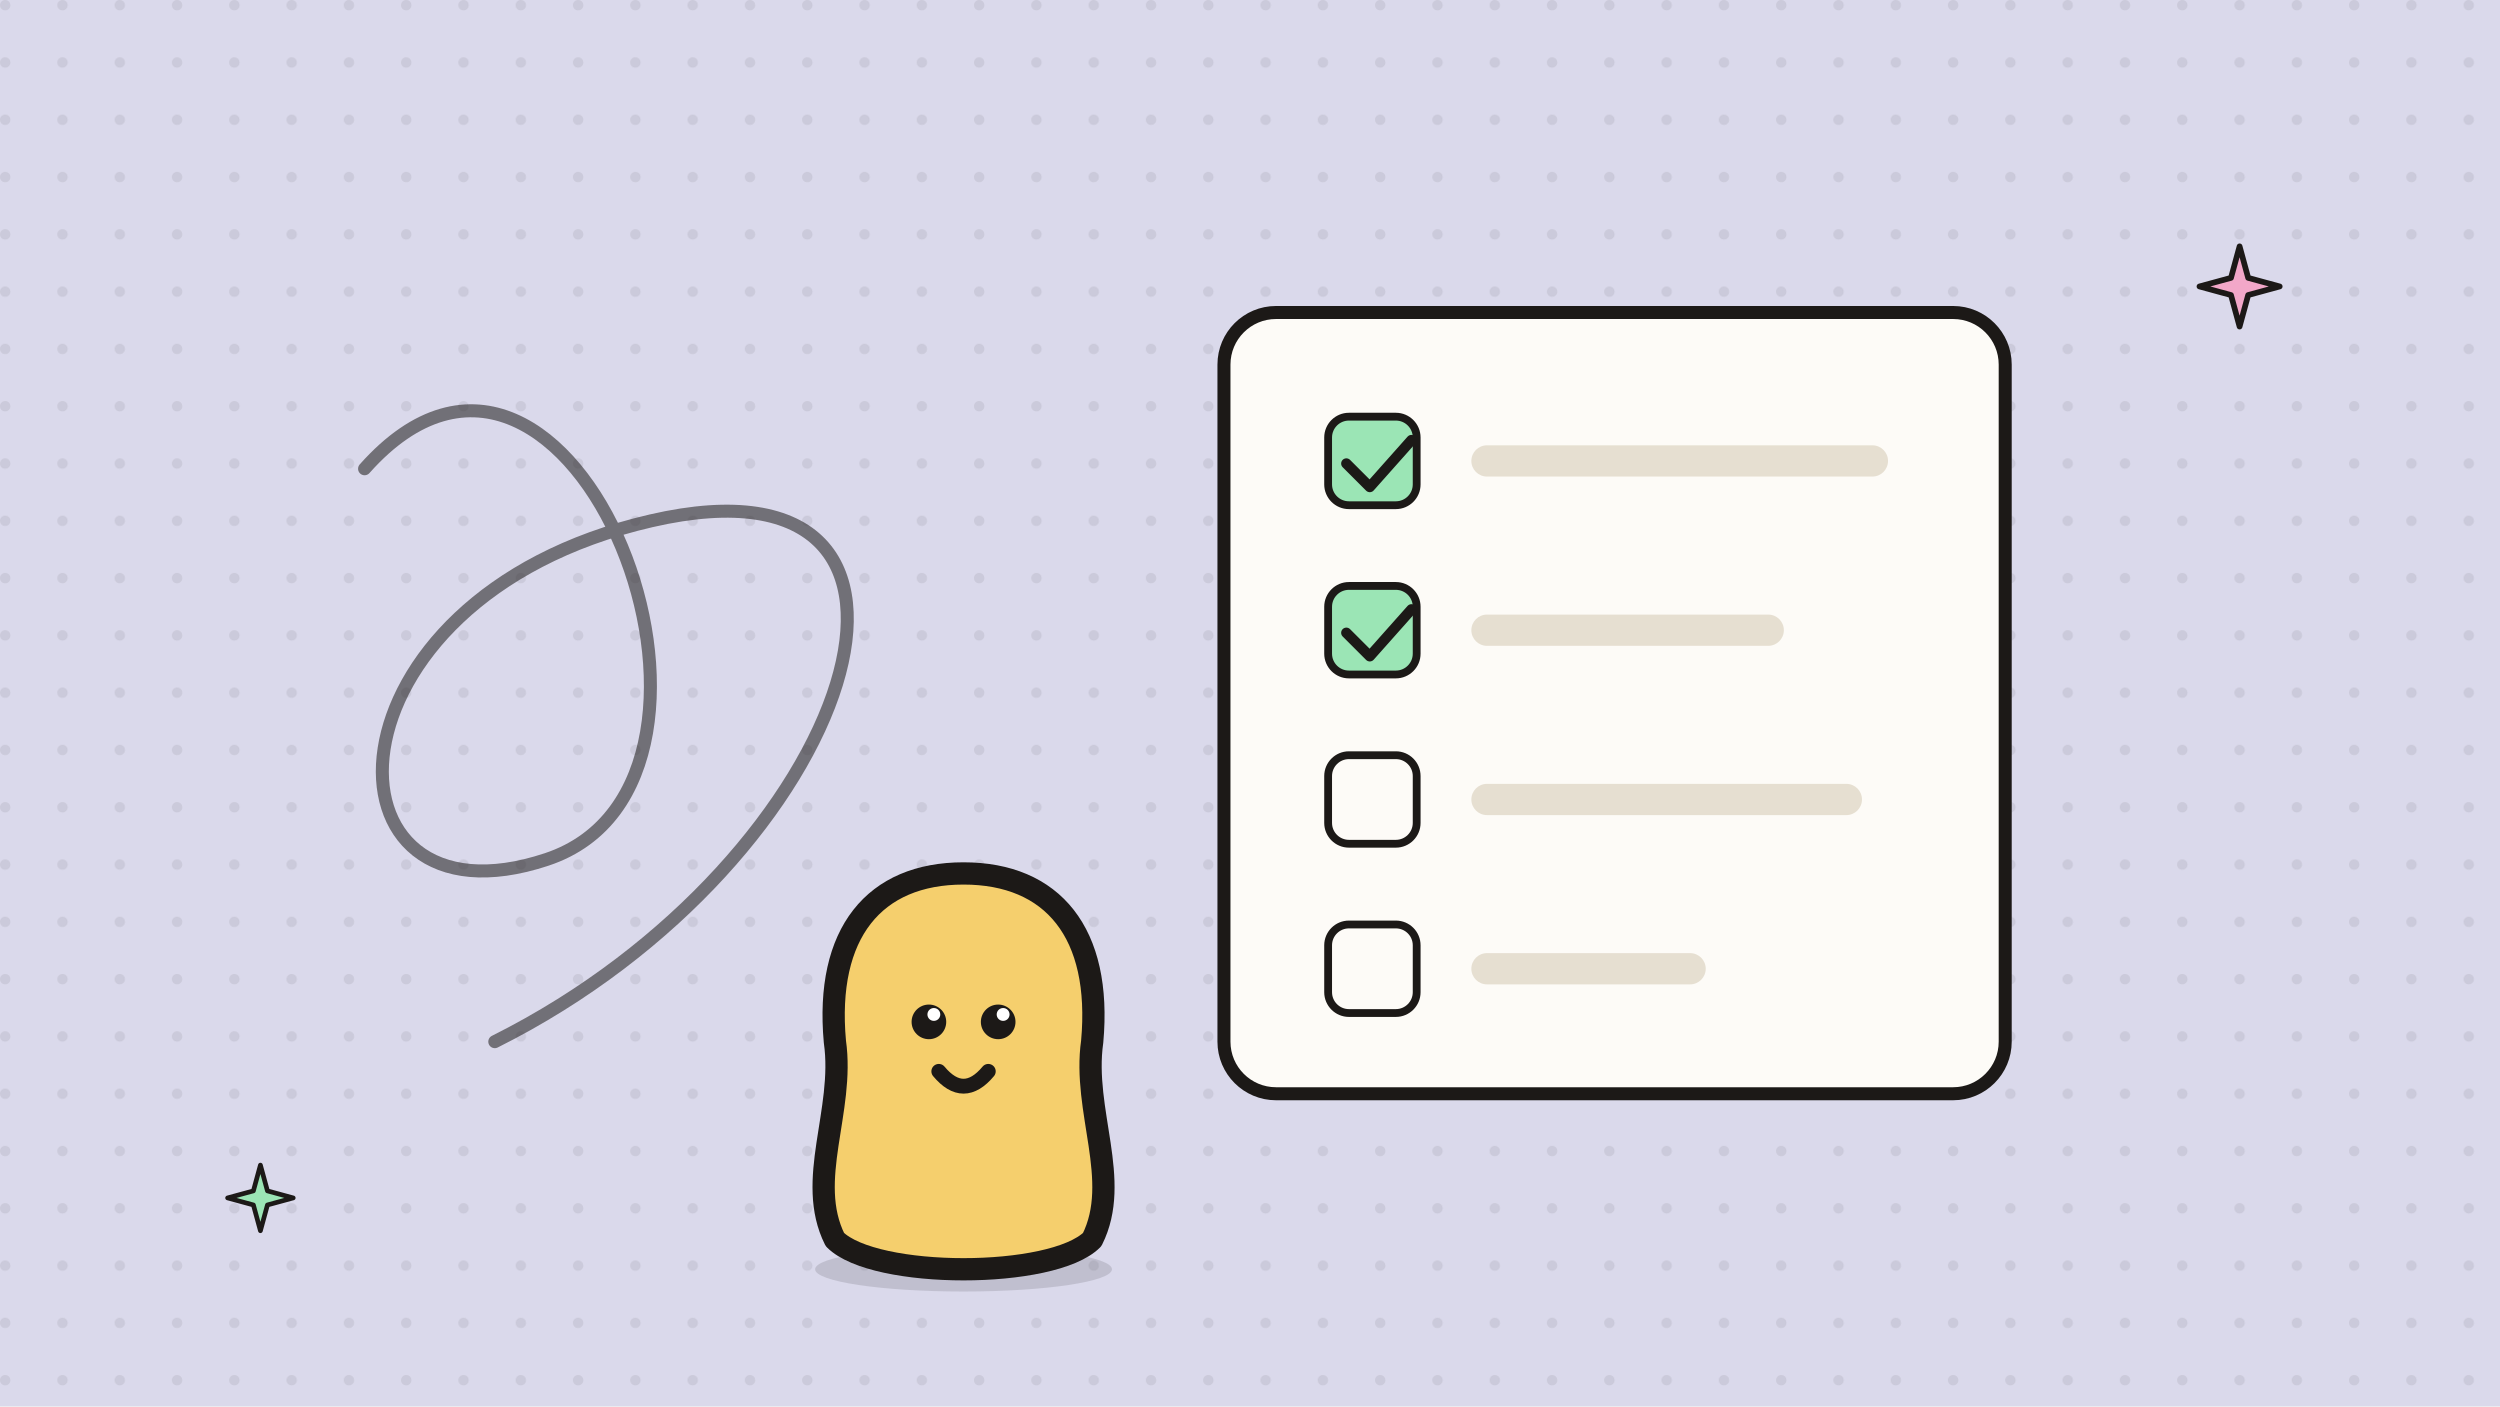
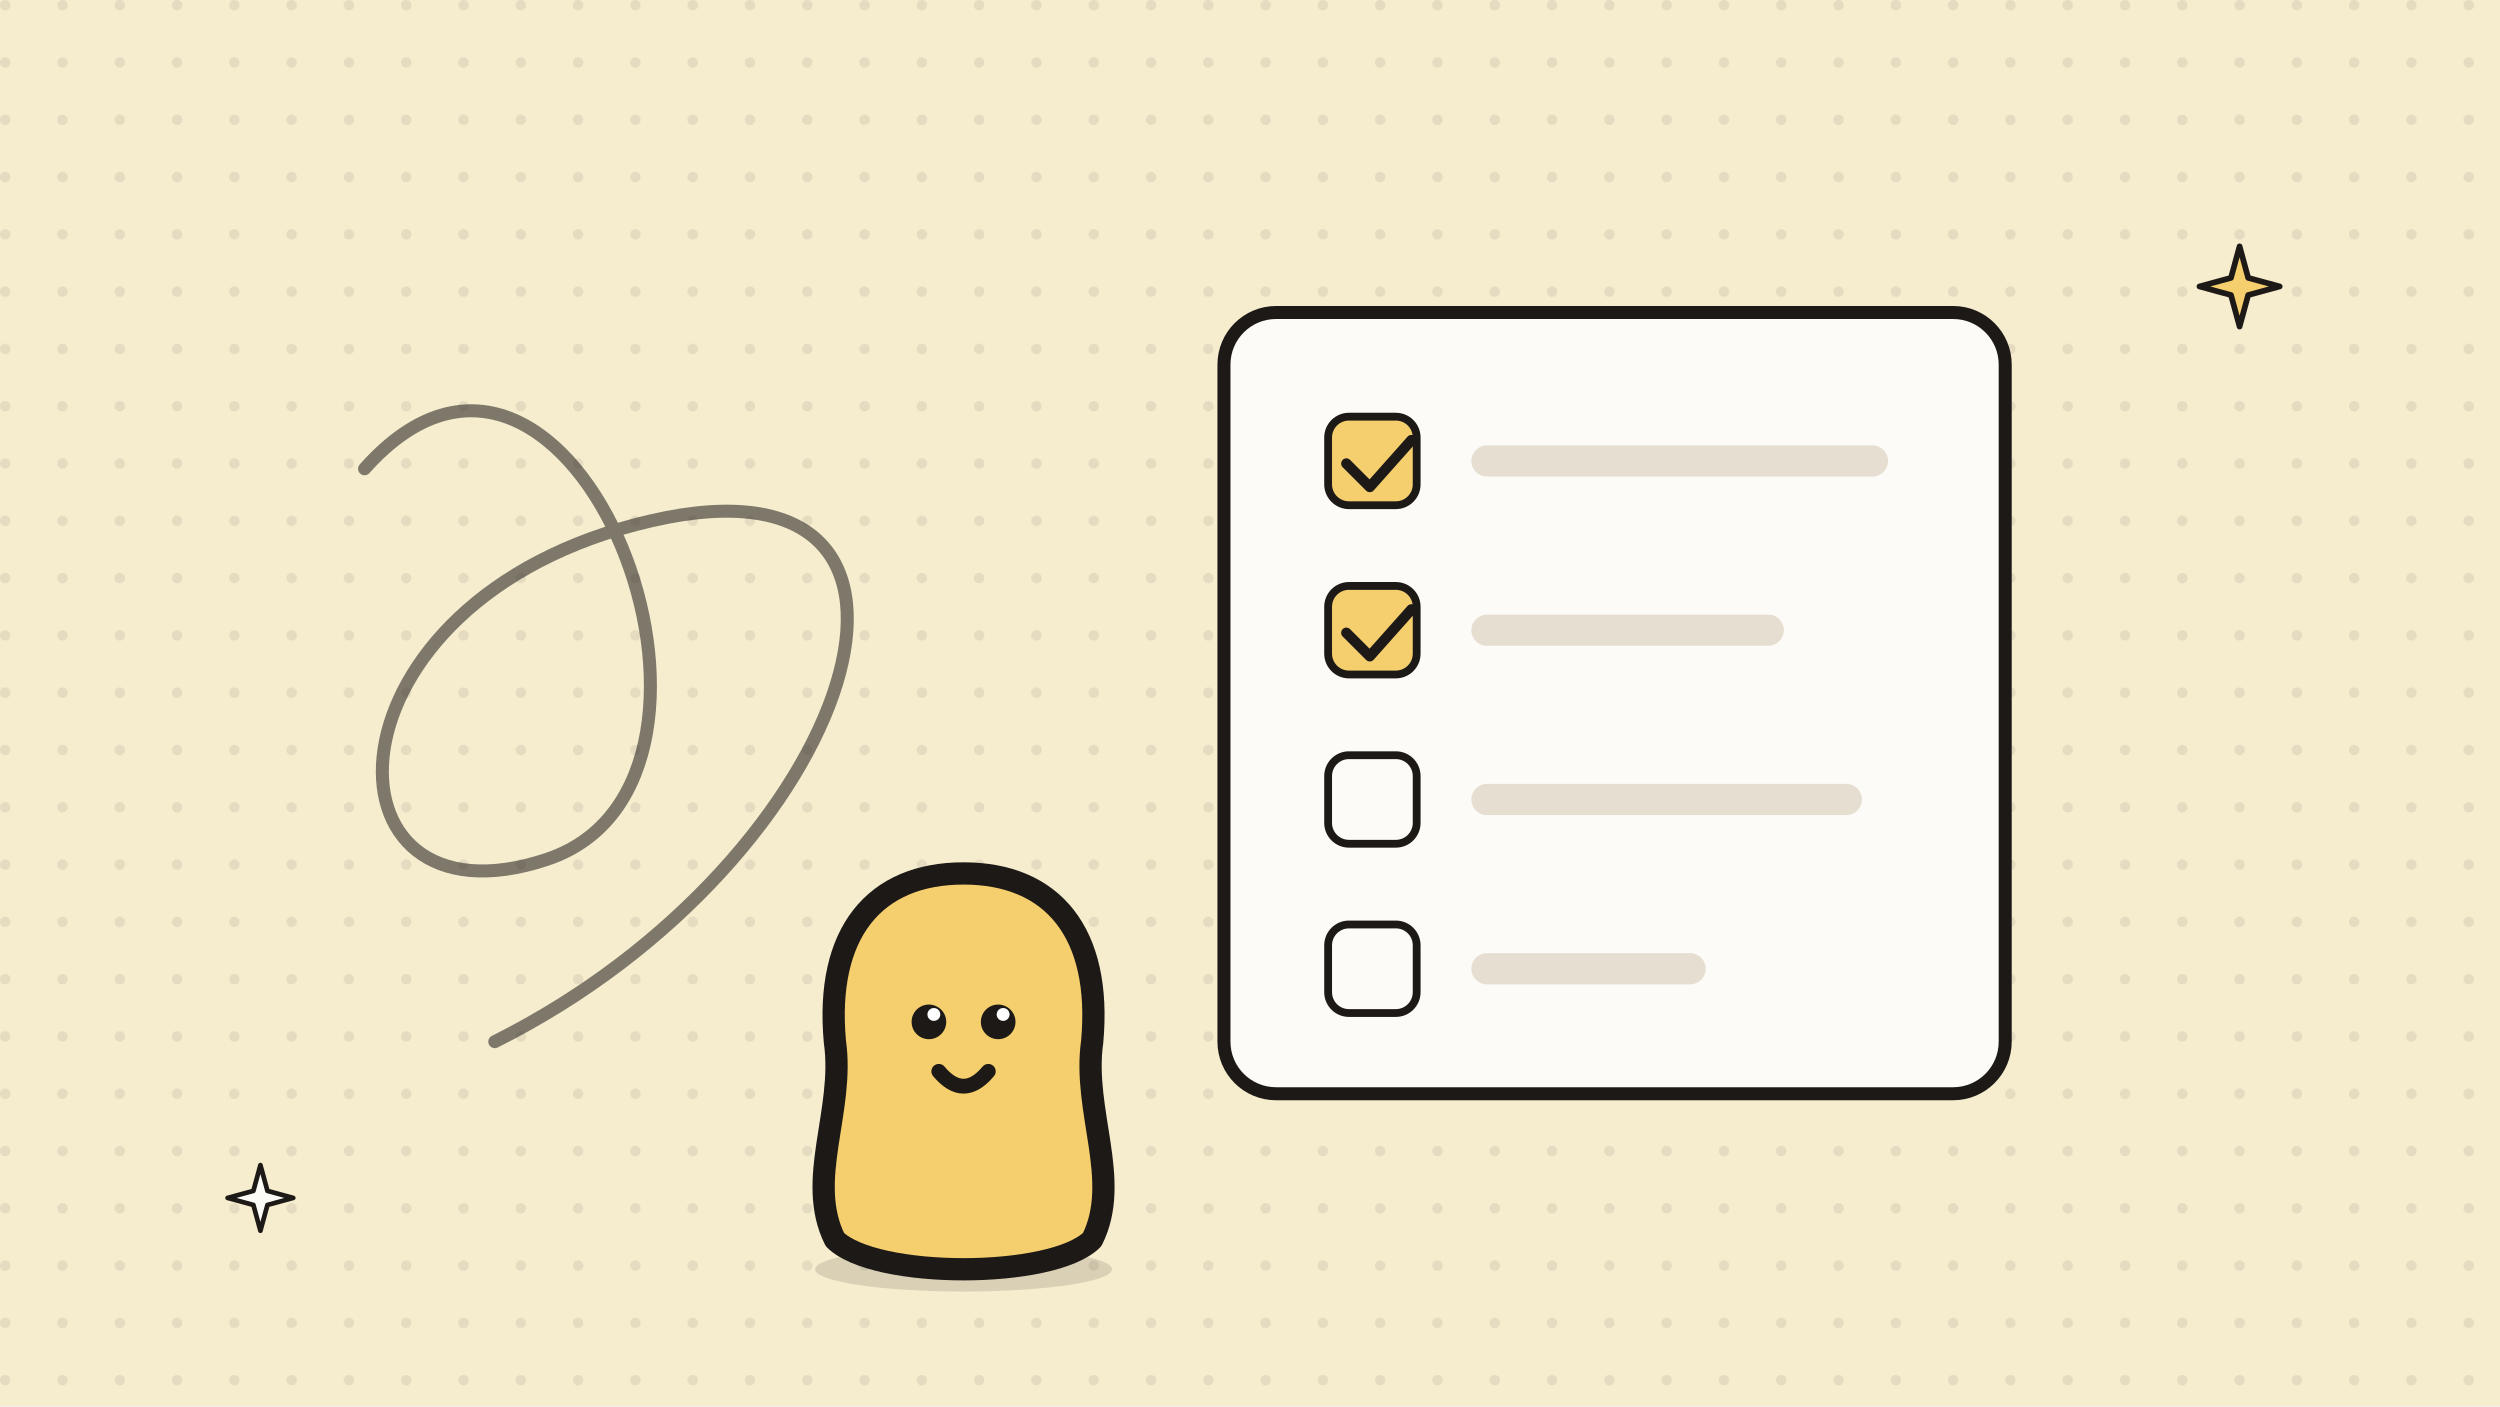
<svg xmlns="http://www.w3.org/2000/svg" viewBox="0 0 960 540" role="img" aria-label="A scribbled tangle beside a checklist with the first two items ticked, and a character between them">
  <defs>
    <pattern id="dots" width="22" height="22" patternUnits="userSpaceOnUse">
      <circle cx="2" cy="2" r="2" fill="#1c1917" opacity=".08" />
    </pattern>
  </defs>
-   <rect width="960" height="540" fill="#dad9eb" />
+   <rect width="960" height="540" fill="#f6ecce" />
  <rect width="960" height="540" fill="url(#dots)" />
  <path d="M140 180 C220 90, 300 300, 210 330 S120 230, 250 200 S330 330, 190 400" fill="none" stroke="#1c1917" stroke-width="5" stroke-linecap="round" opacity=".55" />
  <rect x="470" y="120" width="300" height="300" rx="20" fill="#fdfbf7" stroke="#1c1917" stroke-width="5" />
-   <rect x="510" y="160" width="34" height="34" rx="8" fill="#9be5b5" stroke="#1c1917" stroke-width="3" />
+   <rect x="510" y="160" width="34" height="34" rx="8" fill="#f5cf6d" stroke="#1c1917" stroke-width="3" />
  <rect x="565" y="171" width="160" height="12" rx="6" fill="#e6dfd1" />
-   <rect x="510" y="225" width="34" height="34" rx="8" fill="#9be5b5" stroke="#1c1917" stroke-width="3" />
+   <rect x="510" y="225" width="34" height="34" rx="8" fill="#f5cf6d" stroke="#1c1917" stroke-width="3" />
  <rect x="565" y="236" width="120" height="12" rx="6" fill="#e6dfd1" />
  <rect x="510" y="290" width="34" height="34" rx="8" fill="#fdfbf7" stroke="#1c1917" stroke-width="3" />
  <rect x="565" y="301" width="150" height="12" rx="6" fill="#e6dfd1" />
  <rect x="510" y="355" width="34" height="34" rx="8" fill="#fdfbf7" stroke="#1c1917" stroke-width="3" />
  <rect x="565" y="366" width="90" height="12" rx="6" fill="#e6dfd1" />
  <path d="M517 178 l9 9 l16 -18" fill="none" stroke="#1c1917" stroke-width="4" stroke-linecap="round" stroke-linejoin="round" />
  <path d="M517 243 l9 9 l16 -18" fill="none" stroke="#1c1917" stroke-width="4" stroke-linecap="round" stroke-linejoin="round" />
  <g transform="translate(275.0 305.0) scale(1.9)">
    <ellipse cx="50" cy="96" rx="30" ry="4.5" fill="#000" opacity=".12" />
    <path d="M50 16 C68 16, 78 28, 76 50 C74 64, 82 78, 76 90 C68 98, 32 98, 24 90 C18 78, 26 64, 24 50 C22 28, 32 16, 50 16 Z" fill="#f5cf6d" stroke="#1c1917" stroke-width="4.5" stroke-linejoin="round" />
    <circle cx="43" cy="46" r="3.5" fill="#1c1917" />
    <circle cx="57" cy="46" r="3.5" fill="#1c1917" />
    <circle cx="44" cy="44.5" r="1.3" fill="#fff" />
    <circle cx="58" cy="44.5" r="1.3" fill="#fff" />
    <path d="M45 56 Q50 62 55 56" fill="none" stroke="#1c1917" stroke-linecap="round" stroke-width="3" />
  </g>
-   <path transform="translate(860 110) scale(1.1)" d="M0 -14 L3 -3 L14 0 L3 3 L0 14 L-3 3 L-14 0 L-3 -3 Z" fill="#f2a7c8" stroke="#1c1917" stroke-width="2" stroke-linejoin="round" />
-   <path transform="translate(100 460) scale(0.9)" d="M0 -14 L3 -3 L14 0 L3 3 L0 14 L-3 3 L-14 0 L-3 -3 Z" fill="#9be5b5" stroke="#1c1917" stroke-width="2" stroke-linejoin="round" />
+   <path transform="translate(860 110) scale(1.1)" d="M0 -14 L3 -3 L14 0 L3 3 L0 14 L-3 3 L-14 0 L-3 -3 Z" fill="#f5cf6d" stroke="#1c1917" stroke-width="2" stroke-linejoin="round" />
+   <path transform="translate(100 460) scale(0.9)" d="M0 -14 L3 -3 L14 0 L3 3 L0 14 L-3 3 L-14 0 L-3 -3 Z" fill="#fdfbf7" stroke="#1c1917" stroke-width="2" stroke-linejoin="round" />
</svg>
